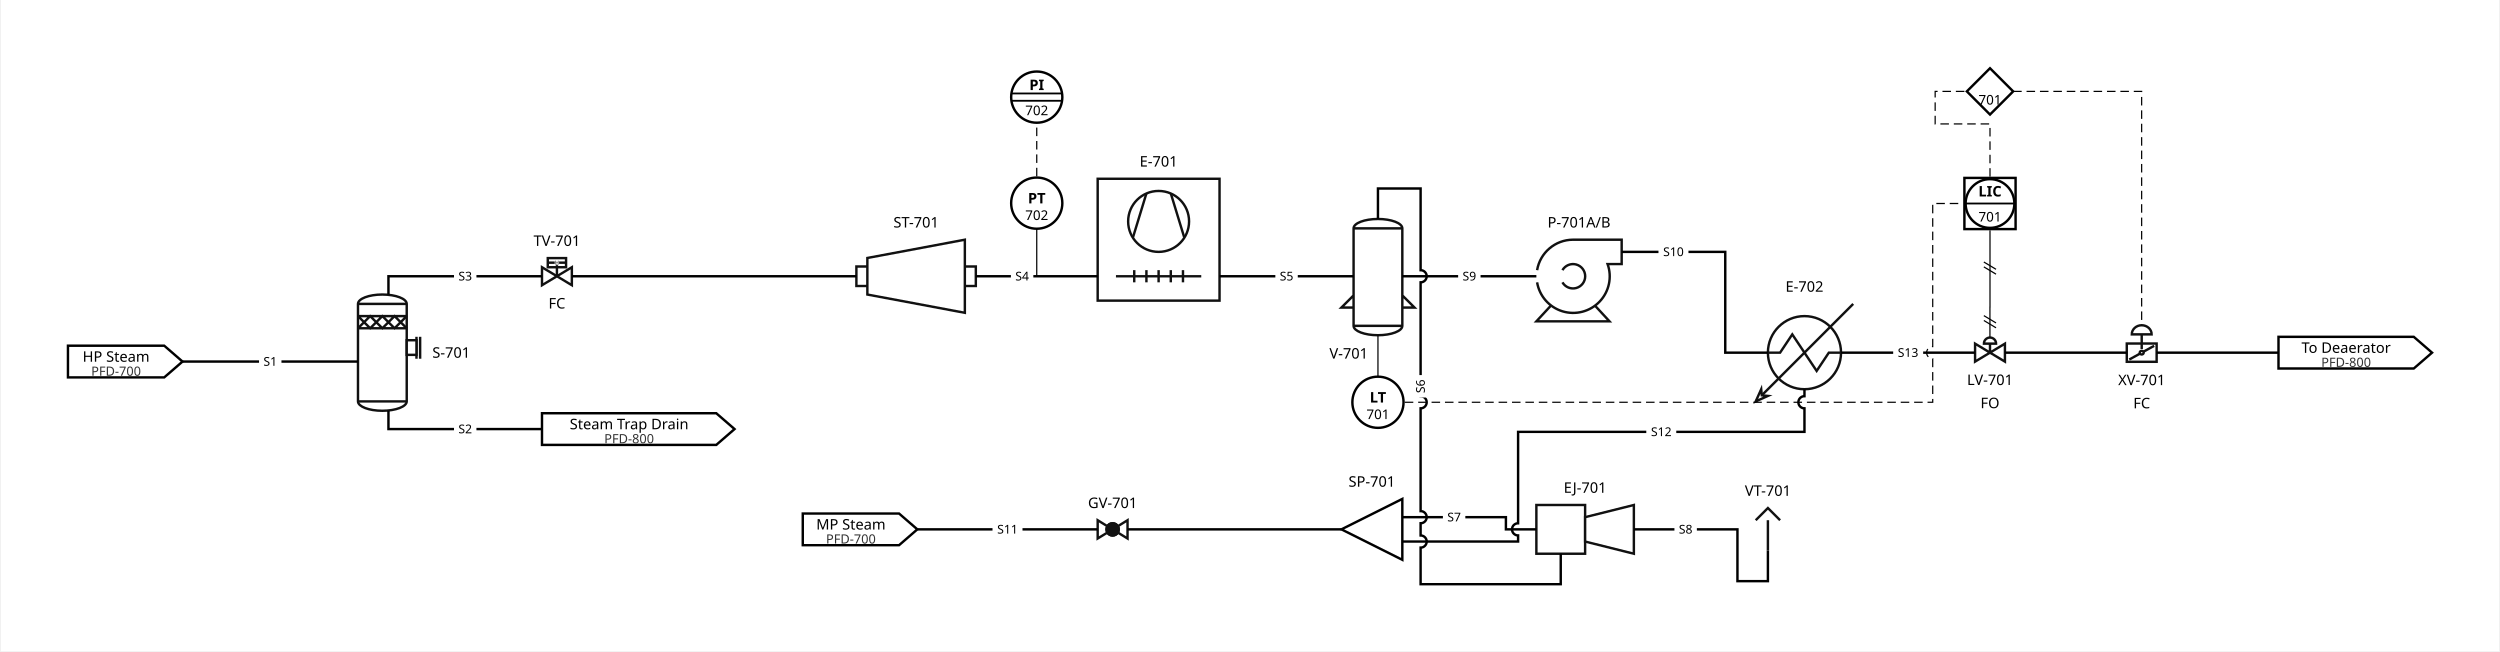
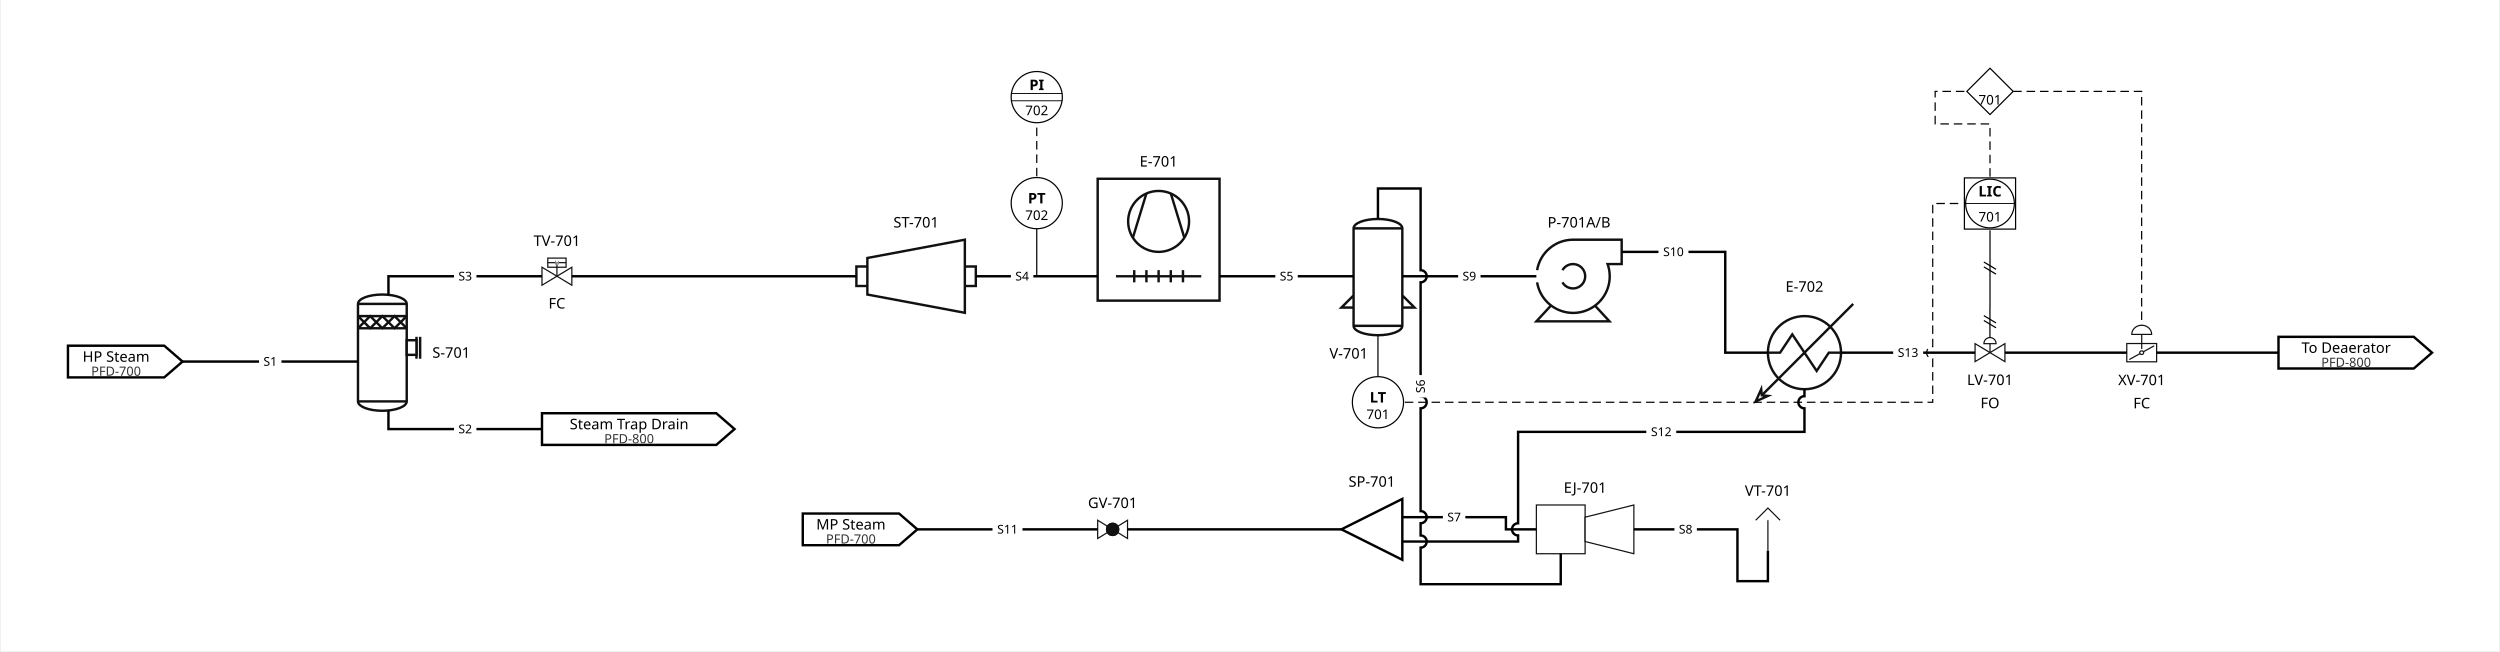
<svg xmlns="http://www.w3.org/2000/svg" width="2050" height="534" viewBox="-49.0 290.6 2050.0 534.4">
  <rect x="-49.0" y="290.6" width="2050.0" height="534.4" fill="white" />
  <defs>
    <symbol id="sym_ejector" viewBox="0 0 80.0 40.0" overflow="visible">
-       <rect x="0.0" y="0.0" width="40.0" height="40.0" fill="white" stroke="#111" stroke-width="2.0" />
-       <path d="M 40.0 10.0 L 80.0 0.0 L 80.0 40.0 L 40.0 30.0 Z" fill="white" stroke="#111" stroke-width="2.0" />
+       <rect x="0.0" y="0.0" width="40.0" height="40.0" fill="white" stroke="#111" stroke-width="1" />
+       <path d="M 40.0 10.0 L 80.0 0.0 L 80.0 40.0 L 40.0 30.0 Z" fill="white" stroke="#111" stroke-width="1" />
    </symbol>
    <symbol id="sym_heater" viewBox="0 0 80.0 80.0" overflow="visible">
      <ellipse cx="40.0" cy="40.0" rx="30.0" ry="30.0" fill="white" stroke="#111" stroke-width="2.0" />
      <path d="M 10.0 40.0 L 20.0 40.0 L 30.0 25.0 L 50.0 55.0 L 60.0 40.0 L 70.0 40.0 M 80.0 0.0 L 0.0 80.0" fill="none" stroke="#111" stroke-width="2.0" />
      <path d="M 4.5 70.0 L 0.0 80.0 L 10.0 75.5 L 5.0 75.0 Z" fill="white" stroke="#111" stroke-width="2.0" />
    </symbol>
    <symbol id="sym_hex_air_cooled" viewBox="0 0 100.0 100.0" overflow="visible">
      <rect x="0.0" y="0.0" width="100.0" height="100.0" fill="white" stroke="#111" stroke-width="2.0" />
      <path d="M 40.0 75.0 L 40.0 85.0 M 60.0 75.0 L 60.0 85.0 M 70.0 75.0 L 70.0 85.0 M 50.0 75.0 L 50.0 85.0 M 30.0 75.0 L 30.0 85.0 M 15.0 80.0 L 85.0 80.0 M 60.0 12.0 L 71.0 48.0 M 40.0 12.0 L 29.0 48.0" fill="none" stroke="#111" stroke-width="2.0" />
      <ellipse cx="50.0" cy="35.0" rx="25.0" ry="25.0" fill="none" stroke="#111" stroke-width="2.0" />
    </symbol>
    <symbol id="sym_instrument" viewBox="0 0 44.0 44.0" overflow="visible">
-       <circle cx="22" cy="22" r="21" fill="white" stroke="black" stroke-width="2" />
+       <circle cx="22" cy="22" r="21" fill="white" stroke="black" stroke-width="1" />
    </symbol>
    <symbol id="sym_instrument_aux" viewBox="0 0 44.0 44.0" overflow="visible">
-       <circle cx="22" cy="22" r="21" fill="white" stroke="black" stroke-width="2" />
-       <line x1="1" y1="19" x2="43" y2="19" stroke="black" stroke-width="1.5" />
-       <line x1="1" y1="25" x2="43" y2="25" stroke="black" stroke-width="1.5" />
+       <circle cx="22" cy="22" r="21" fill="white" stroke="black" stroke-width="1" />
+       <line x1="1" y1="19" x2="43" y2="19" stroke="black" stroke-width="0.75" />
+       <line x1="1" y1="25" x2="43" y2="25" stroke="black" stroke-width="0.75" />
    </symbol>
    <symbol id="sym_instrument_interlock" viewBox="0 0 40.0 40.0" overflow="visible">
-       <polygon points="20,1 39,20 20,39 1,20" fill="white" stroke="black" stroke-width="2" />
+       <polygon points="20,1 39,20 20,39 1,20" fill="white" stroke="black" stroke-width="1" />
    </symbol>
    <symbol id="sym_instrument_shared" viewBox="0 0 44.0 44.0" overflow="visible">
-       <rect x="1" y="1" width="42" height="42" fill="white" stroke="black" stroke-width="2" />
-       <circle cx="22" cy="22" r="20" fill="none" stroke="black" stroke-width="2" />
-       <line x1="2" y1="22" x2="42" y2="22" stroke="black" stroke-width="1.5" />
+       <rect x="1" y="1" width="42" height="42" fill="white" stroke="black" stroke-width="1" />
+       <circle cx="22" cy="22" r="20" fill="none" stroke="black" stroke-width="1" />
+       <line x1="2" y1="22" x2="42" y2="22" stroke="black" stroke-width="0.75" />
    </symbol>
    <symbol id="sym_pump" viewBox="0 0 70.0 67.0" overflow="visible">
      <path d="M 12.0 54.0 L 0.0 67.0 L 60.0 67.0 L 48.0 54.0" fill="white" stroke="#111" stroke-width="2.0" />
      <path d="M 0.6 25.0 A 30.0 30.0 0.0 0 1 30.0 0.0 L 70.0 0.0 L 70.0 20.0 L 58.45 20.0 A 30.0 30.0 0.0 0 1 51.859 50.83 A 30.0 30.0 0.0 0 1 21.341 58.742 A 30.0 30.0 0.0 0 1 0.6 35.0" fill="white" stroke="#111" stroke-width="2.0" />
      <path d="M 21.4 25.0 A 10.0 10.0 0.0 1 1 21.4 35.0" fill="none" stroke="#111" stroke-width="2.0" />
    </symbol>
    <symbol id="sym_separator_knockout" viewBox="0 0 51.0 95.4" overflow="visible">
      <path d="M 40.0 7.69 L 40.0 87.69 A 20.0 7.692 0.0 0 1 20.0 95.382 A 20.0 7.692 0.0 0 1 0.0 87.69 L 0.0 7.69 A 20.0 7.692 0.0 0 1 20.0 -0.002 A 20.0 7.692 0.0 0 1 40.0 7.69 Z" fill="white" stroke="#111" stroke-width="2.0" />
      <path d="M 0.0 7.69 L 40.0 7.69 M 0.0 87.69 L 40.0 87.69 M 0.0 17.69 L 40.0 17.69 M 0.0 27.69 L 40.0 27.69 M 0.0 17.69 L 10.0 27.69 L 20.0 17.69 L 30.0 27.69 L 40.0 17.69 M 48.0 34.69 L 48.0 52.69 M 51.0 34.69 L 51.0 52.69 M 0.0 27.69 L 10.0 17.69 L 20.0 27.69 L 30.0 17.69 L 40.0 27.69" fill="none" stroke="#111" stroke-width="2.0" />
      <rect x="40.0" y="37.5" width="8.0" height="12.0" fill="white" stroke="#111" stroke-width="2.0" />
    </symbol>
    <symbol id="sym_splitter" viewBox="0 0 50.0 50.0" overflow="visible">
      <polygon points="0,25 50,0 50,50" fill="none" stroke="black" stroke-width="2" />
    </symbol>
    <symbol id="sym_turbine" viewBox="0 0 98.0 60.0" overflow="visible">
      <path d="M 0.0 22.0 L 9.0 22.0 L 9.0 15.0 L 89.0 0.0 L 89.0 22.0 L 98.0 22.0 L 98.0 38.0 L 89.0 38.0 L 89.0 60.0 L 9.0 45.0 L 9.0 38.0 L 0.0 38.0 Z M 9.0 22.0 L 9.0 38.0 M 89.0 22.0 L 89.0 38.0" fill="white" stroke="#111" stroke-width="2.0" />
    </symbol>
    <symbol id="sym_valve_butterfly_pneumatic" viewBox="0 0 24.5 30.0" overflow="visible">
-       <rect x="0" y="15" width="24.5" height="15" fill="white" stroke="#111" stroke-width="2" />
-       <path d="M 12.25 7.5 L 12.25 19.5 M 4.083 7.5 A 8.167 7.5 0 0 1 12.25 0 A 8.167 7.5 0 0 1 20.417 7.5 Z M 2.042 28.125 L 22.458 16.875" fill="white" stroke="#111" stroke-width="2" />
-       <ellipse cx="12.25" cy="22.5" rx="1.633" ry="1.5" fill="white" stroke="#111" stroke-width="2" />
+       <rect x="0" y="15" width="24.5" height="15" fill="white" stroke="#111" stroke-width="1" />
+       <path d="M 12.25 7.5 L 12.25 19.5 M 4.083 7.5 A 8.167 7.5 0 0 1 12.25 0 A 8.167 7.5 0 0 1 20.417 7.5 Z M 2.042 28.125 L 22.458 16.875" fill="white" stroke="#111" stroke-width="1" />
+       <ellipse cx="12.25" cy="22.5" rx="1.633" ry="1.5" fill="white" stroke="#111" stroke-width="1" />
    </symbol>
    <symbol id="sym_valve_control" viewBox="0 0 24.5 19.8" overflow="visible">
      <g transform="scale(0.25)">
-         <path d="M 0.0 79.0 L 0.0 20.0 L 98.0 79.0 L 98.0 20.0 Z M 29.0 20.0 A 20.0 20.0 0.0 0 1 49.0 0.0 A 20.0 20.0 0.0 0 1 69.0 20.0 Z M 49.0 20.0 L 49.0 49.0" fill="white" stroke="#111" stroke-width="8.0" />
+         <path d="M 0.0 79.0 L 0.0 20.0 L 98.0 79.0 L 98.0 20.0 Z M 29.0 20.0 A 20.0 20.0 0.0 0 1 49.0 0.0 A 20.0 20.0 0.0 0 1 69.0 20.0 Z M 49.0 20.0 L 49.0 49.0" fill="white" stroke="#111" stroke-width="4" />
      </g>
    </symbol>
    <symbol id="sym_valve_globe" viewBox="0 0 24.5 15.0" overflow="visible">
      <g transform="scale(0.25)">
-         <path d="M 0.0 0.0 L 31.9 19.7 A 20.0 20.0 0.0 0 1 66.2 19.7 L 98.0 0.0 L 98.0 60.0 L 66.2 40.5 A 20.0 20.0 0.0 0 1 31.9 40.5 L 0.0 60.0 Z" fill="white" stroke="#111" stroke-width="8.0" />
-         <path d="M 31.9 40.5 A 20.0 20.0 0.0 0 1 31.9 19.7 M 66.2 19.7 A 20.0 20.0 0.0 0 1 66.2 40.5" fill="none" stroke="#111" stroke-width="8.0" />
-         <path d="M 31.9 19.7 A 20.0 20.0 0.0 0 1 66.2 19.7 A 20.0 20.0 0.0 0 1 66.2 40.5 A 20.0 20.0 0.0 0 1 31.9 40.5 A 20.0 20.0 0.0 0 1 31.9 19.7 Z" fill="#111" stroke="#111" stroke-width="8.0" />
+         <path d="M 0.0 0.0 L 31.9 19.7 A 20.0 20.0 0.0 0 1 66.2 19.7 L 98.0 0.0 L 98.0 60.0 L 66.2 40.5 A 20.0 20.0 0.0 0 1 31.9 40.5 L 0.0 60.0 Z" fill="white" stroke="#111" stroke-width="4" />
+         <path d="M 31.9 40.5 A 20.0 20.0 0.0 0 1 31.9 19.7 M 66.2 19.7 A 20.0 20.0 0.0 0 1 66.2 40.5" fill="none" stroke="#111" stroke-width="4" />
+         <path d="M 31.9 19.7 A 20.0 20.0 0.0 0 1 66.2 19.7 A 20.0 20.0 0.0 0 1 66.2 40.5 A 20.0 20.0 0.0 0 1 31.9 40.5 A 20.0 20.0 0.0 0 1 31.9 19.7 Z" fill="#111" stroke="#111" stroke-width="4" />
      </g>
    </symbol>
    <symbol id="sym_valve_hydraulic" viewBox="0 0 24.5 22.2" overflow="visible">
      <g transform="scale(0.25)">
-         <path d="M 0.0 89.0 L 0.0 30.0 L 98.0 89.0 L 98.0 30.0 Z" fill="white" stroke="#111" stroke-width="8.0" />
-         <rect x="19.0" y="0.0" width="60.0" height="30.0" fill="white" stroke="#111" stroke-width="8.0" />
-         <path d="M 49.0 15.0 L 49.0 59.0 M 19.0 15.0 L 79.0 15.0" fill="none" stroke="#111" stroke-width="8.0" />
-         <text x="49.0" y="21.4" font-family="sans-serif" font-size="18.0" text-anchor="middle" fill="white" stroke="white" stroke-width="4.5" stroke-linejoin="round">H</text>
+         <path d="M 0.0 89.0 L 0.0 30.0 L 98.0 89.0 L 98.0 30.0 Z" fill="white" stroke="#111" stroke-width="4" />
+         <rect x="19.0" y="0.0" width="60.0" height="30.0" fill="white" stroke="#111" stroke-width="4" />
+         <path d="M 49.0 15.0 L 49.0 59.0 M 19.0 15.0 L 79.0 15.0" fill="none" stroke="#111" stroke-width="4" />
+         <text x="49.0" y="21.4" font-family="sans-serif" font-size="18.0" text-anchor="middle" fill="white" stroke="white" stroke-width="2.25" stroke-linejoin="round">H</text>
        <text x="49.0" y="21.4" font-family="sans-serif" font-size="18.0" text-anchor="middle" fill="#111">H</text>
      </g>
    </symbol>
    <symbol id="sym_vent" viewBox="0 0 20.0 35.0" overflow="visible">
      <g transform="scale(0.25)">
-         <path d="M 40.0 40.0 L 40.0 140.0 M 0.0 40.0 L 40.0 0.0 L 80.0 40.0" fill="none" stroke="#111" stroke-width="8.0" />
+         <path d="M 40.0 40.0 L 40.0 140.0 M 0.0 40.0 L 40.0 0.0 L 80.0 40.0" fill="none" stroke="#111" stroke-width="4" />
      </g>
    </symbol>
    <symbol id="sym_vessel_dished" viewBox="0 0 60.0 95.4" overflow="visible">
      <path d="M 50.0 7.69 L 50.0 87.69 A 20.0 7.692 0.0 0 1 30.0 95.382 A 20.0 7.692 0.0 0 1 10.0 87.69 L 10.0 7.69 A 20.0 7.692 0.0 0 1 30.0 -0.002 A 20.0 7.692 0.0 0 1 50.0 7.69 Z M 10.0 7.69 L 50.0 7.69 M 10.0 87.69 L 50.0 87.69 M 50.0 62.69 L 60.0 72.69 L 50.0 72.69 Z M 10.0 62.69 L 0.0 72.69 L 10.0 72.69 Z" fill="white" stroke="#111" stroke-width="2.0" />
    </symbol>
  </defs>
  <g id="units">
    <polygon points="6.0,574.3 85,574.3 100,587.3 85,600.3 6.0,600.3" fill="transparent" stroke="black" stroke-width="2" />
    <text x="45.5" y="583.3" font-family="sans-serif" font-size="12" text-anchor="middle" dominant-baseline="middle">HP Steam</text>
    <text x="45.5" y="595.3" font-family="sans-serif" font-size="10.5" text-anchor="middle" dominant-baseline="middle" fill="#333">PFD-700</text>
    <use href="#sym_separator_knockout" x="244" y="532.3" width="51.0" height="95.4" />
    <use href="#sym_valve_globe" x="851" y="717.5" width="24.5" height="15.0" />
    <polygon points="395.0,629.7 538.0,629.7 553.0,642.7 538.0,655.7 395.0,655.7" fill="transparent" stroke="black" stroke-width="2" />
    <text x="466.5" y="638.7" font-family="sans-serif" font-size="12" text-anchor="middle" dominant-baseline="middle">Steam Trap Drain</text>
    <text x="466.5" y="650.7" font-family="sans-serif" font-size="10.5" text-anchor="middle" dominant-baseline="middle" fill="#333">PFD-800</text>
    <use href="#sym_valve_hydraulic" x="395" y="502.4" width="24.5" height="22.2" />
    <use href="#sym_turbine" x="653" y="487.3" width="98.0" height="60.0" />
    <use href="#sym_hex_air_cooled" x="851" y="437.3" width="100.0" height="100.0" />
    <use href="#sym_ejector" x="1211" y="705" width="80.0" height="40.0" />
    <use href="#sym_vessel_dished" x="1051" y="470.3" width="60.0" height="95.4" />
    <use href="#sym_splitter" x="1051" y="700" width="50.0" height="50.0" />
    <use href="#sym_vent" x="1391" y="707.5" width="20.0" height="35.0" />
    <use href="#sym_pump" x="1211" y="487.3" width="70.0" height="67.0" />
    <use href="#sym_heater" x="1391" y="540" width="80.0" height="80.0" />
    <polygon points="609.0,712.0 688.0,712.0 703.0,725.0 688.0,738.0 609.0,738.0" fill="transparent" stroke="black" stroke-width="2" />
    <text x="648.5" y="721.0" font-family="sans-serif" font-size="12" text-anchor="middle" dominant-baseline="middle">MP Steam</text>
    <text x="648.5" y="733.0" font-family="sans-serif" font-size="10.5" text-anchor="middle" dominant-baseline="middle" fill="#333">PFD-700</text>
    <use href="#sym_valve_control" x="1571" y="567.6" width="24.5" height="19.8" />
    <use href="#sym_valve_butterfly_pneumatic" x="1695.5" y="557.5" width="24.5" height="30.0" />
    <polygon points="1820.0,567.0 1931.0,567.0 1946.0,580.0 1931.0,593.0 1820.0,593.0" fill="transparent" stroke="black" stroke-width="2" />
    <text x="1875.5" y="576.0" font-family="sans-serif" font-size="12" text-anchor="middle" dominant-baseline="middle">To Deaerator</text>
    <text x="1875.5" y="588.0" font-family="sans-serif" font-size="10.5" text-anchor="middle" dominant-baseline="middle" fill="#333">PFD-800</text>
  </g>
  <g id="streams">
    <path d="M 100.0,587.3 L 244.0,587.3" fill="none" stroke="black" stroke-width="2" />
    <path d="M 269.0,627.7 L 269.0,642.7 L 395.0,642.7" fill="none" stroke="black" stroke-width="2" />
    <path d="M 269.0,532.3 L 269.0,517.3 L 395.0,517.3" fill="none" stroke="black" stroke-width="2" />
    <path d="M 419.5,517.3 L 653.0,517.3" fill="none" stroke="black" stroke-width="2" />
    <path d="M 751.0,517.3 L 851.0,517.3" fill="none" stroke="black" stroke-width="2" />
    <path d="M 951.0,517.3 L 1061.0,517.3" fill="none" stroke="black" stroke-width="2" />
    <path d="M 1081.0,470.3 L 1081.0,445.3 L 1116.0,445.3 L 1116.0,512.3 A 5 5 0 0 1 1116.0,522.3 L 1116.0,615.7 A 5 5 0 0 1 1116.0,625.7 L 1116.0,710.0 A 5 5 0 0 1 1116.0,720.0 L 1116.0,730.0 A 5 5 0 0 1 1116.0,740.0 L 1116.0,770.0 L 1231.0,770.0 L 1231.0,745.0" fill="none" stroke="black" stroke-width="2" />
    <path d="M 1101.0,715.0 L 1186.0,715.0 L 1186.0,725.0 L 1211.0,725.0" fill="none" stroke="black" stroke-width="2" />
    <path d="M 1291.0,725.0 L 1376.0,725.0 L 1376.0,767.5 L 1401.0,767.5 L 1401.0,742.5" fill="none" stroke="black" stroke-width="2" />
    <path d="M 1101.0,517.3 L 1211.0,517.3" fill="none" stroke="black" stroke-width="2" />
    <path d="M 1281.0,497.3 L 1366.0,497.3 L 1366.0,580.0 L 1400.9,580.0" fill="none" stroke="black" stroke-width="2" />
    <path d="M 703.0,725.0 L 851.0,725.0" fill="none" stroke="black" stroke-width="2" />
    <path d="M 875.5,725.0 L 1051.0,725.0" fill="none" stroke="black" stroke-width="2" />
    <path d="M 1101.0,735.0 L 1196.0,735.0 L 1196.0,730.0 A 5 5 0 0 1 1196.0,720.0 L 1196.0,645.0 L 1431.0,645.0 L 1431.0,625.7 A 5 5 0 0 1 1431.0,615.7 L 1431.0,610.1" fill="none" stroke="black" stroke-width="2" />
    <path d="M 1461.1,580.0 L 1571.0,580.0" fill="none" stroke="black" stroke-width="2" />
    <path d="M 1595.5,580.0 L 1695.5,580.0" fill="none" stroke="black" stroke-width="2" />
    <path d="M 1720.0,580.0 L 1820.0,580.0" fill="none" stroke="black" stroke-width="2" />
    <path d="M 1103.0,620.7 L 1536.25,620.7 L 1536.25,585.0 A 5 5 0 0 1 1536.25,575.0 L 1536.25,457.6 L 1561.25,457.6" fill="none" stroke="black" stroke-width="1" stroke-dasharray="7,4" />
    <path d="M 1583.25,479.6 L 1583.25,542.6 L 1583.2,542.6 L 1583.2,567.6" fill="none" stroke="black" stroke-width="1" />
    <line x1="1578.2" y1="505.6" x2="1588.2" y2="511.6" stroke="black" stroke-width="1" />
    <line x1="1578.2" y1="509.6" x2="1588.2" y2="515.6" stroke="black" stroke-width="1" />
    <line x1="1578.2" y1="549.6" x2="1588.2" y2="555.6" stroke="black" stroke-width="1" />
    <line x1="1578.2" y1="553.6" x2="1588.2" y2="559.6" stroke="black" stroke-width="1" />
    <path d="M 1583.25,435.6 L 1583.25,392.3 L 1538.25,392.3 L 1538.25,365.6 L 1564.25,365.6" fill="none" stroke="black" stroke-width="1" stroke-dasharray="7,4" />
    <path d="M 1602.25,365.6 L 1707.7,365.6 L 1707.7,557.5" fill="none" stroke="black" stroke-width="1" stroke-dasharray="7,4" />
    <path d="M 801.0,435.3 L 801.0,392.3" fill="none" stroke="black" stroke-width="1" stroke-dasharray="7,4" />
    <rect x="162.8" y="580.8" width="18.4" height="13.0" fill="white" />
    <text x="172.0" y="587.3" font-family="sans-serif" font-size="10" text-anchor="middle" dominant-baseline="middle" fill="black">S1</text>
    <rect x="322.8" y="636.2" width="18.4" height="13.0" fill="white" />
    <text x="332.0" y="642.7" font-family="sans-serif" font-size="10" text-anchor="middle" dominant-baseline="middle" fill="black">S2</text>
    <rect x="322.8" y="510.8" width="18.4" height="13.0" fill="white" />
    <text x="332.0" y="517.3" font-family="sans-serif" font-size="10" text-anchor="middle" dominant-baseline="middle" fill="black">S3</text>
    <rect x="779.8" y="510.8" width="18.4" height="13.0" fill="white" />
    <text x="789.0" y="517.3" font-family="sans-serif" font-size="10" text-anchor="middle" dominant-baseline="middle" fill="black">S4</text>
    <rect x="996.8" y="510.8" width="18.4" height="13.0" fill="white" />
    <text x="1006.0" y="517.3" font-family="sans-serif" font-size="10" text-anchor="middle" dominant-baseline="middle" fill="black">S5</text>
    <rect x="1109.5" y="598.4" width="13.0" height="18.4" fill="white" />
    <text x="1116.0" y="607.6" font-family="sans-serif" font-size="10" text-anchor="middle" dominant-baseline="middle" fill="black" transform="rotate(-90, 1116.0, 607.6)">S6</text>
    <rect x="1134.3" y="708.5" width="18.4" height="13.0" fill="white" />
    <text x="1143.5" y="715.0" font-family="sans-serif" font-size="10" text-anchor="middle" dominant-baseline="middle" fill="black">S7</text>
    <rect x="1324.3" y="718.5" width="18.4" height="13.0" fill="white" />
    <text x="1333.5" y="725.0" font-family="sans-serif" font-size="10" text-anchor="middle" dominant-baseline="middle" fill="black">S8</text>
    <rect x="1146.8" y="510.8" width="18.4" height="13.0" fill="white" />
    <text x="1156.0" y="517.3" font-family="sans-serif" font-size="10" text-anchor="middle" dominant-baseline="middle" fill="black">S9</text>
    <rect x="1311.2" y="490.8" width="24.6" height="13.0" fill="white" />
    <text x="1323.5" y="497.3" font-family="sans-serif" font-size="10" text-anchor="middle" dominant-baseline="middle" fill="black">S10</text>
    <rect x="764.7" y="718.5" width="24.6" height="13.0" fill="white" />
    <text x="777.0" y="725.0" font-family="sans-serif" font-size="10" text-anchor="middle" dominant-baseline="middle" fill="black">S11</text>
    <rect x="1301.2" y="638.5" width="24.6" height="13.0" fill="white" />
    <text x="1313.5" y="645.0" font-family="sans-serif" font-size="10" text-anchor="middle" dominant-baseline="middle" fill="black">S12</text>
    <rect x="1503.8" y="573.5" width="24.6" height="13.0" fill="white" />
    <text x="1516.0" y="580.0" font-family="sans-serif" font-size="10" text-anchor="middle" dominant-baseline="middle" fill="black">S13</text>
  </g>
  <g id="instrument_taps">
    <line x1="1081" y1="565.7" x2="1081" y2="620.7" stroke="black" stroke-width="1" />
    <line x1="801" y1="517.3" x2="801" y2="457.3" stroke="black" stroke-width="1" />
  </g>
  <g id="instruments">
    <use href="#sym_instrument" x="1059" y="598.7" width="44.0" height="44.0" />
    <text x="1081.0" y="616.7" font-family="sans-serif" font-size="12" font-weight="bold" text-anchor="middle" dominant-baseline="middle">LT</text>
    <text x="1081.0" y="630.7" font-family="sans-serif" font-size="11" text-anchor="middle" dominant-baseline="middle">701</text>
    <use href="#sym_instrument_shared" x="1561.25" y="435.6" width="44.0" height="44.0" />
    <text x="1583.25" y="447.6" font-family="sans-serif" font-size="12" font-weight="bold" text-anchor="middle" dominant-baseline="middle">LIC</text>
    <text x="1583.25" y="468.6" font-family="sans-serif" font-size="11" text-anchor="middle" dominant-baseline="middle">701</text>
    <use href="#sym_instrument_interlock" x="1563.25" y="345.6" width="40.0" height="40.0" />
    <text x="1583.25" y="372.6" font-family="sans-serif" font-size="11" text-anchor="middle" dominant-baseline="middle">701</text>
    <use href="#sym_instrument" x="779" y="435.3" width="44.0" height="44.0" />
    <text x="801.0" y="453.3" font-family="sans-serif" font-size="12" font-weight="bold" text-anchor="middle" dominant-baseline="middle">PT</text>
    <text x="801.0" y="467.3" font-family="sans-serif" font-size="11" text-anchor="middle" dominant-baseline="middle">702</text>
    <use href="#sym_instrument_aux" x="779" y="348.3" width="44.0" height="44.0" />
    <text x="801.0" y="360.3" font-family="sans-serif" font-size="12" font-weight="bold" text-anchor="middle" dominant-baseline="middle">PI</text>
    <text x="801.0" y="381.3" font-family="sans-serif" font-size="11" text-anchor="middle" dominant-baseline="middle">702</text>
  </g>
  <g id="unit_labels">
    <rect x="305.0" y="572.5" width="41.0" height="15.0" fill="white" />
    <text x="305.0" y="580.0" font-family="sans-serif" font-size="12" text-anchor="start" dominant-baseline="middle">S-701</text>
    <rect x="839.5" y="695.5" width="47.6" height="15.0" fill="white" />
    <text x="863.25" y="707.5" font-family="sans-serif" font-size="12" text-anchor="middle" dominant-baseline="baseline">GV-701</text>
    <rect x="383.4" y="480.4" width="47.6" height="15.0" fill="white" />
    <text x="407.25" y="492.4" font-family="sans-serif" font-size="12" text-anchor="middle" dominant-baseline="baseline">TV-701</text>
    <rect x="396.6" y="532.1" width="21.2" height="15.0" fill="white" />
    <text x="407.25" y="539.6" font-family="sans-serif" font-size="12" text-anchor="middle" dominant-baseline="middle">FC</text>
    <rect x="678.2" y="465.3" width="47.6" height="15.0" fill="white" />
    <text x="702.0" y="477.3" font-family="sans-serif" font-size="12" text-anchor="middle" dominant-baseline="baseline">ST-701</text>
    <rect x="880.5" y="415.3" width="41.0" height="15.0" fill="white" />
    <text x="901.0" y="427.3" font-family="sans-serif" font-size="12" text-anchor="middle" dominant-baseline="baseline">E-701</text>
    <rect x="1227.2" y="683.0" width="47.6" height="15.0" fill="white" />
    <text x="1251.0" y="695.0" font-family="sans-serif" font-size="12" text-anchor="middle" dominant-baseline="baseline">EJ-701</text>
    <rect x="1036.5" y="573.2" width="41.0" height="15.0" fill="white" />
    <text x="1057.0" y="580.7" font-family="sans-serif" font-size="12" text-anchor="middle" dominant-baseline="middle">V-701</text>
    <rect x="1052.2" y="678.0" width="47.6" height="15.0" fill="white" />
    <text x="1076.0" y="690.0" font-family="sans-serif" font-size="12" text-anchor="middle" dominant-baseline="baseline">SP-701</text>
    <rect x="1377.2" y="685.5" width="47.6" height="15.0" fill="white" />
    <text x="1401.0" y="697.5" font-family="sans-serif" font-size="12" text-anchor="middle" dominant-baseline="baseline">VT-701</text>
    <rect x="1215.6" y="465.3" width="60.8" height="15.0" fill="white" />
    <text x="1246.0" y="477.3" font-family="sans-serif" font-size="12" text-anchor="middle" dominant-baseline="baseline">P-701A/B</text>
    <rect x="1410.5" y="518.0" width="41.0" height="15.0" fill="white" />
    <text x="1431.0" y="530.0" font-family="sans-serif" font-size="12" text-anchor="middle" dominant-baseline="baseline">E-702</text>
    <rect x="1559.5" y="594.9" width="47.6" height="15.0" fill="white" />
    <text x="1583.25" y="602.4" font-family="sans-serif" font-size="12" text-anchor="middle" dominant-baseline="middle">LV-701</text>
    <rect x="1572.7" y="613.9" width="21.2" height="15.0" fill="white" />
    <text x="1583.25" y="621.4" font-family="sans-serif" font-size="12" text-anchor="middle" dominant-baseline="middle">FO</text>
    <rect x="1684.0" y="595.0" width="47.6" height="15.0" fill="white" />
    <text x="1707.75" y="602.5" font-family="sans-serif" font-size="12" text-anchor="middle" dominant-baseline="middle">XV-701</text>
    <rect x="1697.2" y="614.0" width="21.2" height="15.0" fill="white" />
    <text x="1707.75" y="621.5" font-family="sans-serif" font-size="12" text-anchor="middle" dominant-baseline="middle">FC</text>
  </g>
</svg>
